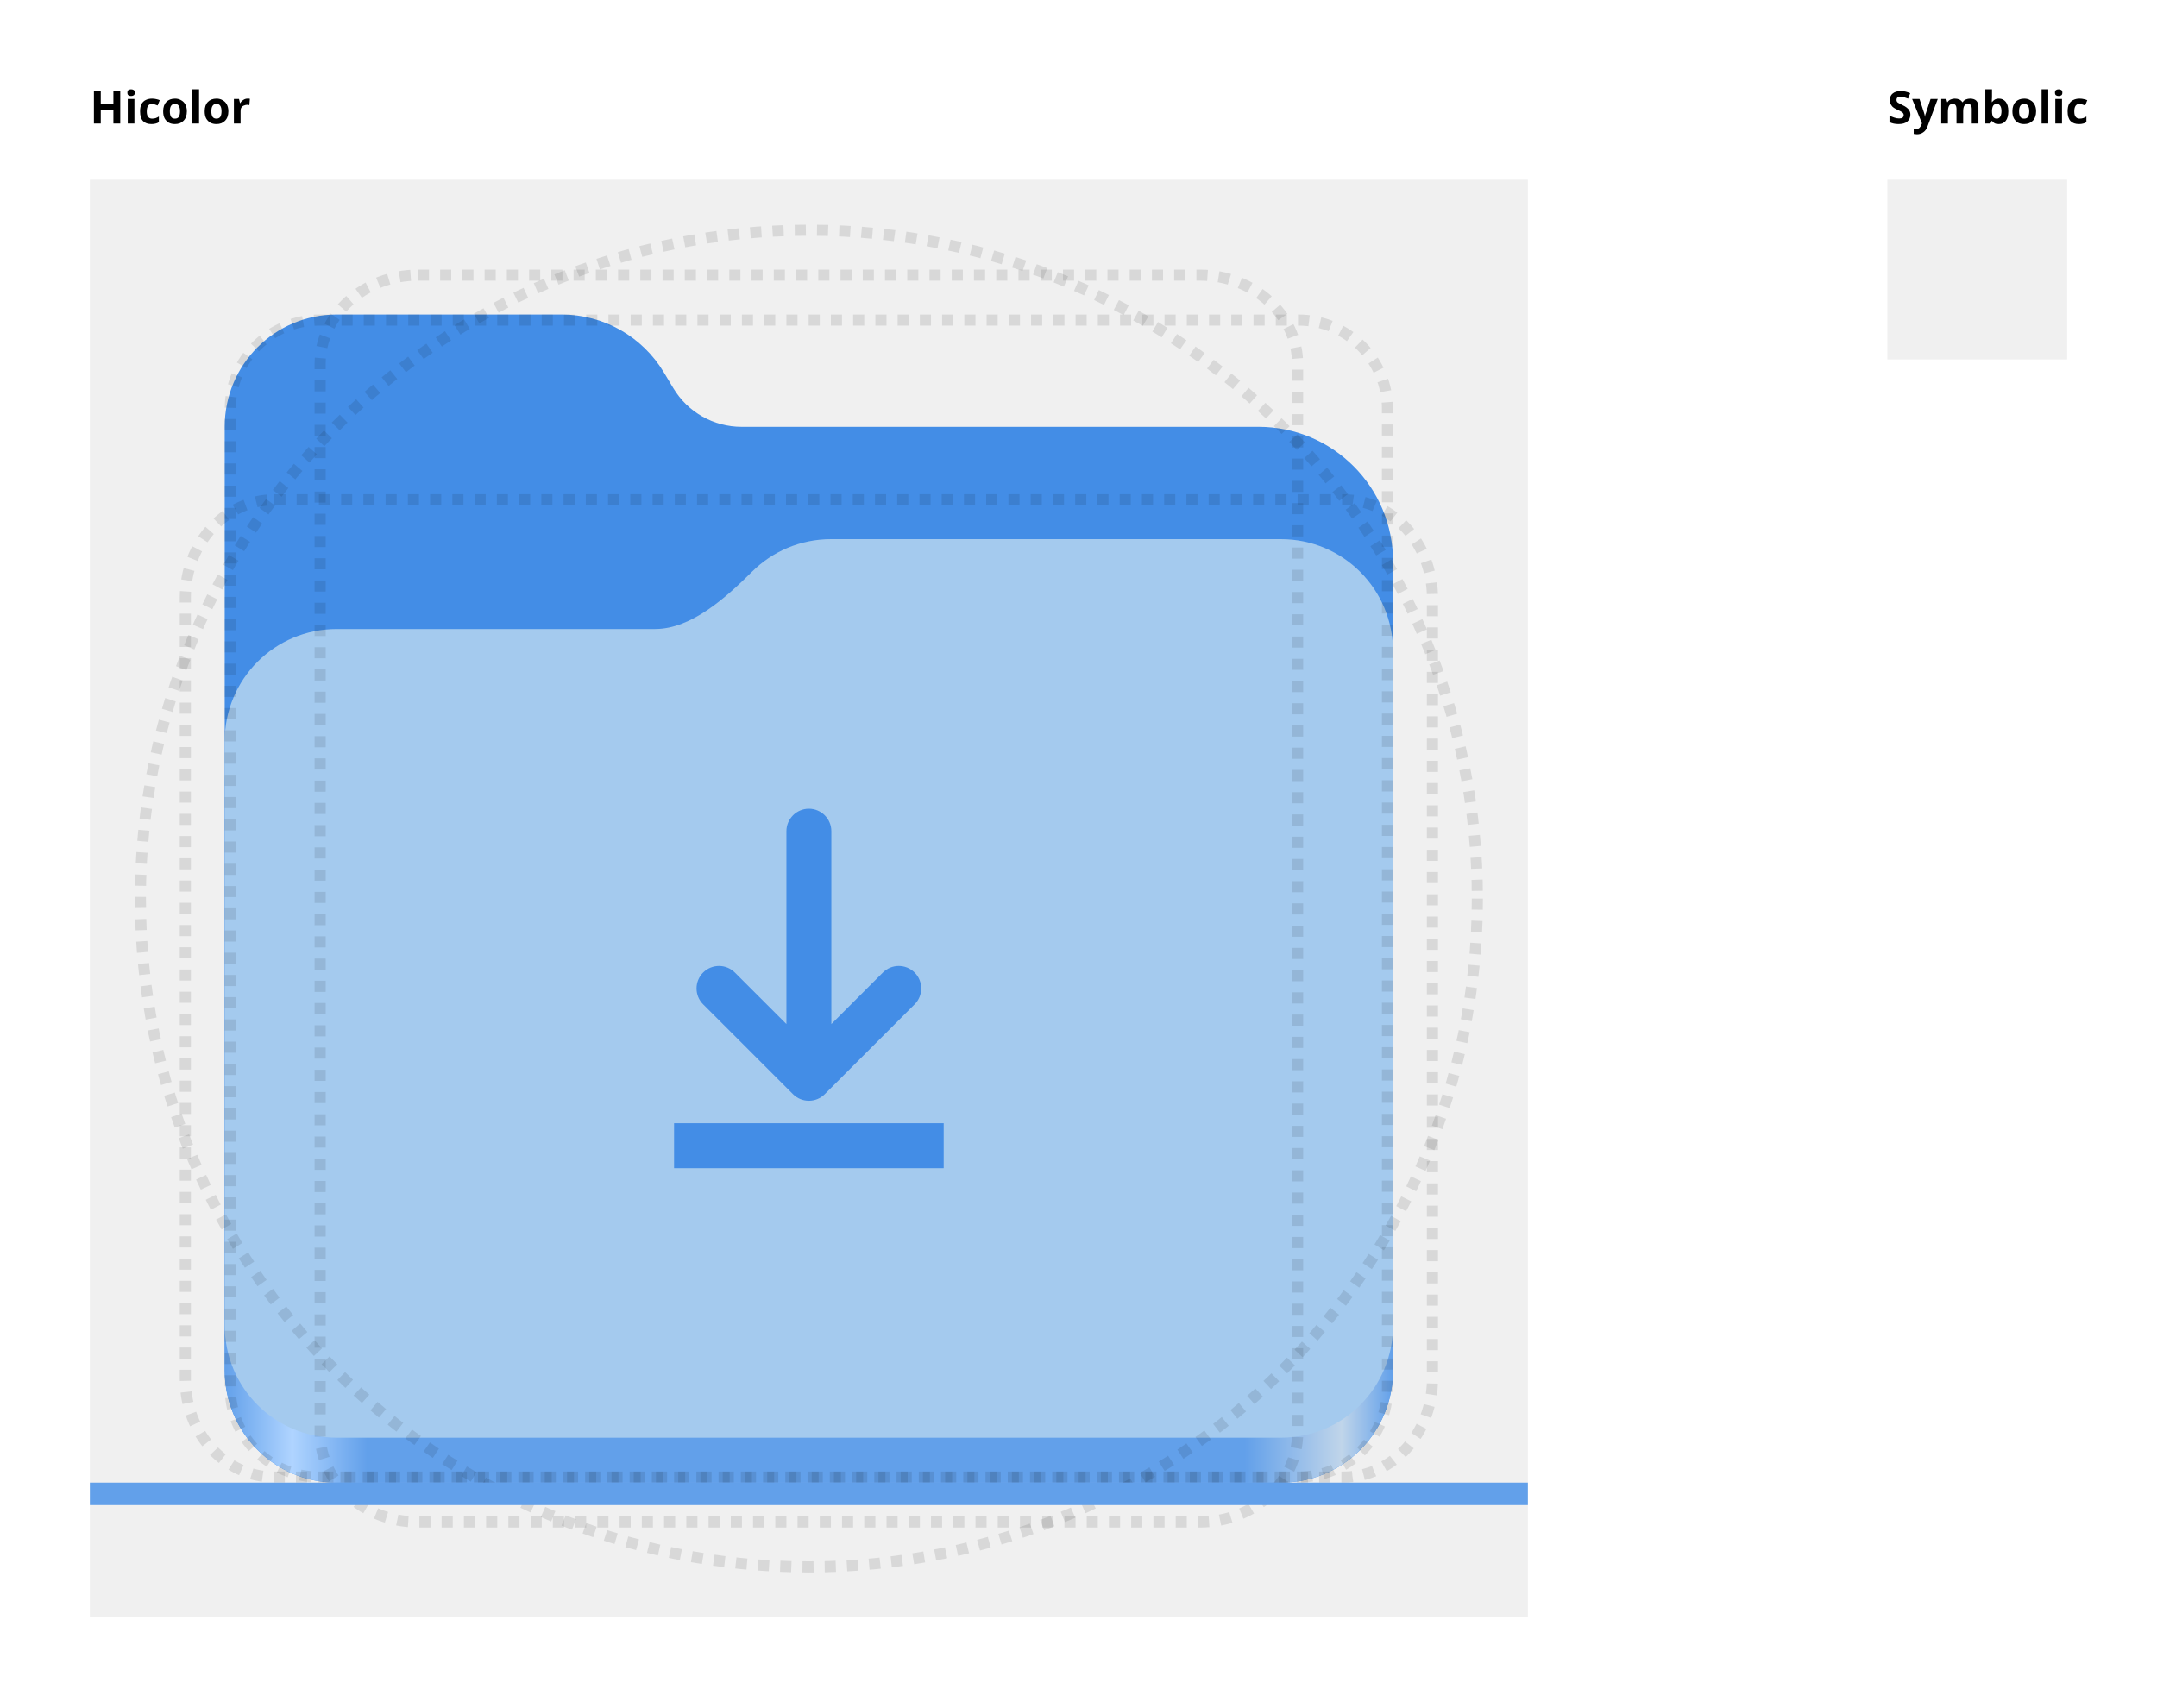
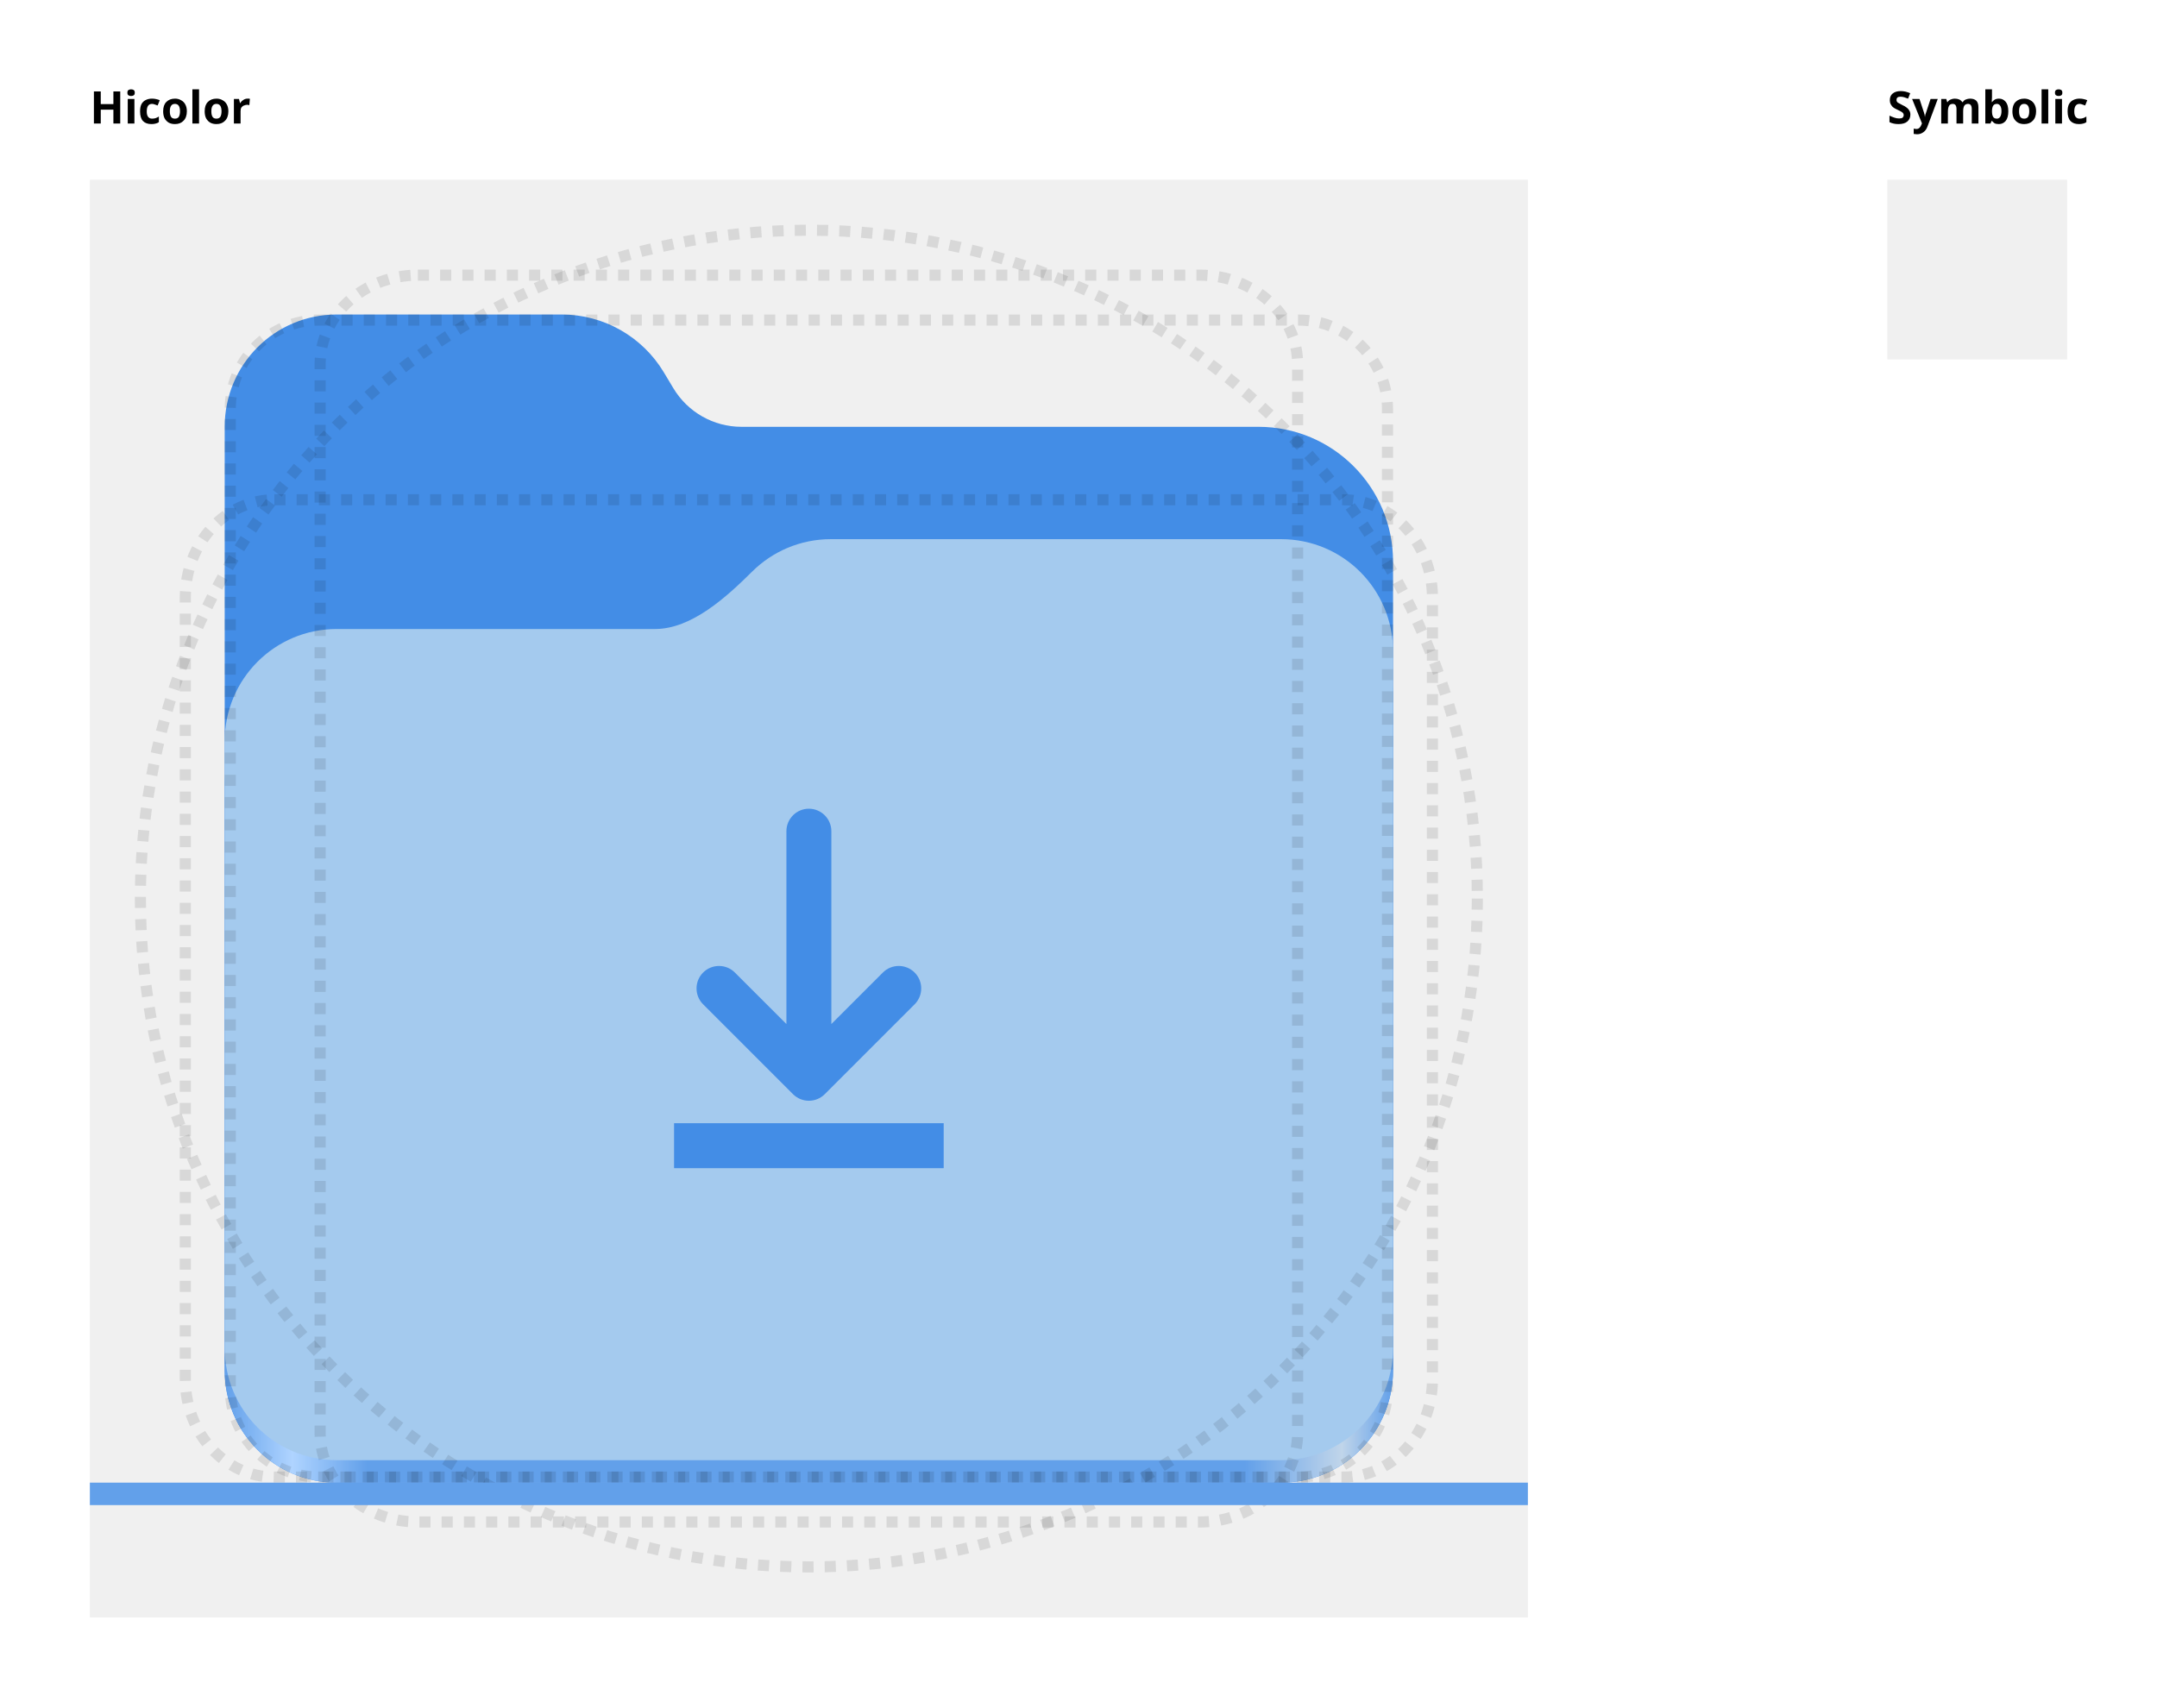
<svg xmlns="http://www.w3.org/2000/svg" xmlns:xlink="http://www.w3.org/1999/xlink" width="192" height="152" id="svg11300" version="1.0" style="display:inline;enable-background:new" viewBox="0 0 192 152" xml:space="preserve">
  <defs id="defs3">
    <linearGradient id="linearGradient2023">
      <stop style="stop-color:#62a0ea;stop-opacity:1;" offset="0" id="stop2019" />
      <stop style="stop-color:#afd4ff;stop-opacity:1;" offset="0.058" id="stop2795" />
      <stop style="stop-color:#62a0ea;stop-opacity:1;" offset="0.122" id="stop2797" />
      <stop style="stop-color:#62a0ea;stop-opacity:1;" offset="0.873" id="stop2793" />
      <stop style="stop-color:#c0d5ea;stop-opacity:1;" offset="0.956" id="stop2791" />
      <stop style="stop-color:#62a0ea;stop-opacity:1;" offset="1" id="stop2021" />
    </linearGradient>
    <linearGradient y2="236" x2="96" y1="236" x1="32" gradientTransform="translate(604.8168,170.5864)" gradientUnits="userSpaceOnUse" id="linearGradient1099" xlink:href="#linearGradient1036" />
    <linearGradient id="linearGradient1036">
      <stop id="stop1032" offset="0" style="stop-color:#d5d3cf;stop-opacity:1;" />
      <stop id="stop1034" offset="1" style="stop-color:#f6f5f4;stop-opacity:1" />
    </linearGradient>
    <radialGradient r="32" fy="-76" fx="-244" cy="-76" cx="-244" gradientTransform="matrix(0.8833333,0,0,0.8833333,-460.3502,463.1197)" gradientUnits="userSpaceOnUse" id="radialGradient1103" xlink:href="#linearGradient1069" />
    <linearGradient id="linearGradient1069">
      <stop id="stop1065" offset="0" style="stop-color:#d5d3cf;stop-opacity:1" />
      <stop id="stop1067-1" offset="1" style="stop-color:#949390;stop-opacity:1" />
    </linearGradient>
    <linearGradient gradientUnits="userSpaceOnUse" y2="232" x2="64" y1="262.5" x1="64" id="linearGradient1027" xlink:href="#linearGradient1025" gradientTransform="translate(-470.5864,432.8168)" />
    <linearGradient id="linearGradient1025">
      <stop id="stop1021" offset="0" style="stop-color:#9a9996;stop-opacity:1" />
      <stop id="stop1023" offset="1" style="stop-color:#77767b;stop-opacity:1" />
    </linearGradient>
    <clipPath clipPathUnits="userSpaceOnUse" id="clipPath1609-7">
      <path id="path1611-5" d="m 252,116 28,-28 v -8 h -36 v 36 z" style="fill:#e74747;stroke:none;stroke-width:0.25px;stroke-linecap:butt;stroke-linejoin:miter;stroke-opacity:1" />
    </clipPath>
    <linearGradient id="linearGradient1697">
      <stop id="stop1685" offset="0" style="stop-color:#deddda;stop-opacity:1" />
      <stop style="stop-color:#eeeeec;stop-opacity:1" offset="0.045" id="stop1687" />
      <stop id="stop1689" offset="0.091" style="stop-color:#deddda;stop-opacity:1" />
      <stop style="stop-color:#deddda;stop-opacity:1" offset="0.909" id="stop1691" />
      <stop id="stop1693" offset="0.955" style="stop-color:#eeeeec;stop-opacity:1" />
      <stop id="stop1695" offset="1" style="stop-color:#c0bfbc;stop-opacity:1" />
    </linearGradient>
    <clipPath clipPathUnits="userSpaceOnUse" id="clipPath1289">
      <path style="display:inline;opacity:1;vector-effect:none;fill:none;fill-opacity:1;stroke:#000000;stroke-width:4;stroke-linecap:round;stroke-linejoin:round;stroke-miterlimit:4;stroke-dasharray:none;stroke-dashoffset:0;stroke-opacity:1;marker:none;marker-start:none;marker-mid:none;marker-end:none;paint-order:normal;enable-background:new" d="m 64,-148 h 64 l 64,-64 64,64 h 192 c 17.728,0 32,14.272 32,32 v 288 c 0,17.728 -14.272,32 -32,32 H 256 l -64,-64 -64,64 H 64 C 46.272,204 32,189.728 32,172 v -288 c 0,-17.728 14.409,-34.199 32,-32 z" id="path1291" />
    </clipPath>
    <linearGradient id="paint3_linear-2-6-5" x2="1" gradientUnits="userSpaceOnUse" gradientTransform="matrix(0,6,-12,0,-64,209.9969)">
      <stop stop-color="#C01C27" id="stop91-0-7-4" />
      <stop offset="1" stop-color="#E01B24" id="stop93-2-5-7" />
    </linearGradient>
    <clipPath clipPathUnits="userSpaceOnUse" id="clipPath1609">
      <path id="path1611" d="m 252,116 28,-28 v -8 h -36 v 36 z" style="fill:#e74747;stroke:none;stroke-width:0.25px;stroke-linecap:butt;stroke-linejoin:miter;stroke-opacity:1" />
    </clipPath>
    <clipPath clipPathUnits="userSpaceOnUse" id="clipath_lpe_path-effect1303">
      <circle style="font-variation-settings:normal;display:block;opacity:1;vector-effect:none;fill:#77767b;fill-opacity:1;stroke:none;stroke-width:5.043;stroke-linecap:round;stroke-linejoin:miter;stroke-miterlimit:4;stroke-dasharray:none;stroke-dashoffset:0;stroke-opacity:1;marker:none;marker-start:none;marker-mid:none;marker-end:none;paint-order:normal;stop-color:#000000;stop-opacity:1" id="circle1305" cx="541.884" cy="647.726" r="73.976" />
    </clipPath>
    <linearGradient id="linearGradient1349">
      <stop style="stop-color:#9d9da1;stop-opacity:1" offset="0" id="stop1345" />
      <stop style="stop-color:#77767b;stop-opacity:0.95" offset="1" id="stop1347" />
    </linearGradient>
    <linearGradient id="linearGradient5980">
      <stop id="stop5978" offset="0" style="stop-color:#3d3846;stop-opacity:0;" />
      <stop id="stop5976" offset="1" style="stop-color:#3d3846;stop-opacity:0.252" />
    </linearGradient>
    <linearGradient id="linearGradient4117">
      <stop style="stop-color:#eae9e7;stop-opacity:1" offset="0" id="stop4111" />
      <stop id="stop4113" offset="0.649" style="stop-color:#b5b3ad;stop-opacity:1" />
      <stop style="stop-color:#fcfcfc;stop-opacity:1" offset="1" id="stop4115" />
    </linearGradient>
    <linearGradient id="linearGradient5477">
      <stop style="stop-color:#cacac9;stop-opacity:1" offset="0" id="stop5469" />
      <stop id="stop5471" offset="0.311" style="stop-color:#b0aeab;stop-opacity:0.941" />
      <stop style="stop-color:#6c6b66;stop-opacity:0.949" offset="0.688" id="stop5473" />
      <stop style="stop-color:#d6d6d4;stop-opacity:0.966" offset="1" id="stop5475" />
    </linearGradient>
    <linearGradient id="linearGradient6142">
      <stop style="stop-color:#ffffff;stop-opacity:1;" offset="0" id="stop6138" />
      <stop style="stop-color:#ffffff;stop-opacity:0;" offset="1" id="stop6140" />
    </linearGradient>
    <radialGradient xlink:href="#linearGradient1349" id="radialGradient783" gradientUnits="userSpaceOnUse" gradientTransform="matrix(0.9825404,0,0,0.9825404,-1.711874,16.29163)" cx="81.936" cy="33.185" fx="81.936" fy="33.185" r="57.276" />
    <radialGradient xlink:href="#linearGradient5980" id="radialGradient791" gradientUnits="userSpaceOnUse" gradientTransform="matrix(3.933225,-7.2858454e-7,6.4450347e-7,3.479318,-222.9252,-173.5546)" cx="76" cy="65.977" fx="76" fy="65.977" r="13.221" />
    <radialGradient xlink:href="#linearGradient4117" id="radialGradient799" gradientUnits="userSpaceOnUse" gradientTransform="matrix(2.815054,0.01105706,-0.01047197,2.666092,-242.36,-102.5032)" cx="134.309" cy="55.279" fx="134.309" fy="55.279" r="58.46" />
    <radialGradient xlink:href="#linearGradient5477" id="radialGradient809" gradientUnits="userSpaceOnUse" gradientTransform="matrix(4.900549,0.150428,-0.2360238,7.689032,-638.5353,-2206.847)" cx="183.525" cy="320.794" fx="183.525" fy="320.794" r="20.486" />
    <radialGradient xlink:href="#linearGradient6142" id="radialGradient821" gradientUnits="userSpaceOnUse" gradientTransform="matrix(37.75863,0,0,19.73921,-7268.898,-1304.003)" cx="197.719" cy="68.107" fx="197.719" fy="68.107" r="2.5" />
    <radialGradient xlink:href="#linearGradient6142" id="radialGradient833" gradientUnits="userSpaceOnUse" gradientTransform="matrix(37.75863,0,0,19.73921,-7375.666,-1304.003)" cx="197.747" cy="69.253" fx="197.747" fy="69.253" r="2.5" />
    <radialGradient xlink:href="#linearGradient1349" id="radialGradient841" gradientUnits="userSpaceOnUse" gradientTransform="matrix(0.9825404,0,0,0.9825404,-1.711874,16.29163)" cx="81.936" cy="33.185" fx="81.936" fy="33.185" r="57.276" />
    <radialGradient xlink:href="#linearGradient5980" id="radialGradient849" gradientUnits="userSpaceOnUse" gradientTransform="matrix(3.933225,-7.2858454e-7,6.4450347e-7,3.479318,-222.9252,-173.5546)" cx="76" cy="65.977" fx="76" fy="65.977" r="13.221" />
    <radialGradient xlink:href="#linearGradient4117" id="radialGradient857" gradientUnits="userSpaceOnUse" gradientTransform="matrix(2.815054,0.01105706,-0.01047197,2.666092,-242.36,-102.5032)" cx="134.309" cy="55.279" fx="134.309" fy="55.279" r="58.46" />
    <radialGradient xlink:href="#linearGradient5477" id="radialGradient867" gradientUnits="userSpaceOnUse" gradientTransform="matrix(4.900549,0.150428,-0.2360238,7.689032,-638.5353,-2206.847)" cx="183.525" cy="320.794" fx="183.525" fy="320.794" r="20.486" />
    <radialGradient xlink:href="#linearGradient6142" id="radialGradient879" gradientUnits="userSpaceOnUse" gradientTransform="matrix(37.75863,0,0,19.73921,-7268.898,-1304.003)" cx="197.719" cy="68.107" fx="197.719" fy="68.107" r="2.5" />
    <radialGradient xlink:href="#linearGradient6142" id="radialGradient891" gradientUnits="userSpaceOnUse" gradientTransform="matrix(37.75863,0,0,19.73921,-7375.666,-1304.003)" cx="197.747" cy="69.253" fx="197.747" fy="69.253" r="2.5" />
    <radialGradient xlink:href="#linearGradient1349" id="radialGradient3620" gradientUnits="userSpaceOnUse" gradientTransform="matrix(0.9825404,0,0,0.9825404,-1.711874,16.29163)" cx="81.936" cy="33.185" fx="81.936" fy="33.185" r="57.276" />
    <radialGradient xlink:href="#linearGradient5980" id="radialGradient3628" gradientUnits="userSpaceOnUse" gradientTransform="matrix(3.933225,-7.2858454e-7,6.4450347e-7,3.479318,-222.9252,-173.5546)" cx="76" cy="65.977" fx="76" fy="65.977" r="13.221" />
    <radialGradient xlink:href="#linearGradient4117" id="radialGradient3636" gradientUnits="userSpaceOnUse" gradientTransform="matrix(2.815054,0.01105706,-0.01047197,2.666092,-242.36,-102.5032)" cx="134.309" cy="55.279" fx="134.309" fy="55.279" r="58.46" />
    <radialGradient xlink:href="#linearGradient5477" id="radialGradient3646" gradientUnits="userSpaceOnUse" gradientTransform="matrix(4.900549,0.150428,-0.2360238,7.689032,-638.5353,-2206.847)" cx="183.525" cy="320.794" fx="183.525" fy="320.794" r="20.486" />
    <radialGradient xlink:href="#linearGradient6142" id="radialGradient3658" gradientUnits="userSpaceOnUse" gradientTransform="matrix(37.75863,0,0,19.73921,-7268.898,-1304.003)" cx="197.719" cy="68.107" fx="197.719" fy="68.107" r="2.5" />
    <radialGradient xlink:href="#linearGradient6142" id="radialGradient3670" gradientUnits="userSpaceOnUse" gradientTransform="matrix(37.75863,0,0,19.73921,-7375.666,-1304.003)" cx="197.747" cy="69.253" fx="197.747" fy="69.253" r="2.5" />
    <radialGradient xlink:href="#linearGradient1349" id="radialGradient3678" gradientUnits="userSpaceOnUse" gradientTransform="matrix(0.9825404,0,0,0.9825404,-1.711874,16.29163)" cx="81.936" cy="33.185" fx="81.936" fy="33.185" r="57.276" />
    <radialGradient xlink:href="#linearGradient5980" id="radialGradient3686" gradientUnits="userSpaceOnUse" gradientTransform="matrix(3.933225,-7.2858454e-7,6.4450347e-7,3.479318,-222.9252,-173.5546)" cx="76" cy="65.977" fx="76" fy="65.977" r="13.221" />
    <radialGradient xlink:href="#linearGradient4117" id="radialGradient3694" gradientUnits="userSpaceOnUse" gradientTransform="matrix(2.815054,0.01105706,-0.01047197,2.666092,-242.36,-102.5032)" cx="134.309" cy="55.279" fx="134.309" fy="55.279" r="58.46" />
    <radialGradient xlink:href="#linearGradient5477" id="radialGradient3704" gradientUnits="userSpaceOnUse" gradientTransform="matrix(4.900549,0.150428,-0.2360238,7.689032,-638.5353,-2206.847)" cx="183.525" cy="320.794" fx="183.525" fy="320.794" r="20.486" />
    <radialGradient xlink:href="#linearGradient6142" id="radialGradient3716" gradientUnits="userSpaceOnUse" gradientTransform="matrix(37.75863,0,0,19.73921,-7268.898,-1304.003)" cx="197.719" cy="68.107" fx="197.719" fy="68.107" r="2.5" />
    <radialGradient xlink:href="#linearGradient6142" id="radialGradient3728" gradientUnits="userSpaceOnUse" gradientTransform="matrix(37.75863,0,0,19.73921,-7375.666,-1304.003)" cx="197.747" cy="69.253" fx="197.747" fy="69.253" r="2.5" />
    <radialGradient xlink:href="#linearGradient1349" id="radialGradient8132" gradientUnits="userSpaceOnUse" gradientTransform="matrix(0.9825404,0,0,0.9825404,-1.711874,16.29163)" cx="81.936" cy="33.185" fx="81.936" fy="33.185" r="57.276" />
    <radialGradient xlink:href="#linearGradient5980" id="radialGradient8140" gradientUnits="userSpaceOnUse" gradientTransform="matrix(3.933225,-7.2858454e-7,6.4450347e-7,3.479318,-222.9252,-173.5546)" cx="76" cy="65.977" fx="76" fy="65.977" r="13.221" />
    <radialGradient xlink:href="#linearGradient4117" id="radialGradient8148" gradientUnits="userSpaceOnUse" gradientTransform="matrix(2.815054,0.01105706,-0.01047197,2.666092,-242.36,-102.5032)" cx="134.309" cy="55.279" fx="134.309" fy="55.279" r="58.46" />
    <radialGradient xlink:href="#linearGradient5477" id="radialGradient8158" gradientUnits="userSpaceOnUse" gradientTransform="matrix(4.900549,0.150428,-0.2360238,7.689032,-638.5353,-2206.847)" cx="183.525" cy="320.794" fx="183.525" fy="320.794" r="20.486" />
    <radialGradient xlink:href="#linearGradient6142" id="radialGradient8170" gradientUnits="userSpaceOnUse" gradientTransform="matrix(37.75863,0,0,19.73921,-7268.898,-1304.003)" cx="197.719" cy="68.107" fx="197.719" fy="68.107" r="2.5" />
    <radialGradient xlink:href="#linearGradient6142" id="radialGradient8182" gradientUnits="userSpaceOnUse" gradientTransform="matrix(37.75863,0,0,19.73921,-7375.666,-1304.003)" cx="197.747" cy="69.253" fx="197.747" fy="69.253" r="2.5" />
    <linearGradient xlink:href="#linearGradient6142" id="linearGradient8666" x1="1311.193" y1="-107.827" x2="1311.193" y2="-109.827" gradientUnits="userSpaceOnUse" gradientTransform="translate(0,4)" />
    <clipPath clipPathUnits="userSpaceOnUse" id="clipath_lpe_path-effect4888">
      <circle style="font-variation-settings:normal;display:none;opacity:1;vector-effect:none;fill:#77767b;fill-opacity:1;stroke:none;stroke-width:5.043;stroke-linecap:round;stroke-linejoin:miter;stroke-miterlimit:4;stroke-dasharray:none;stroke-dashoffset:0;stroke-opacity:1;marker:none;marker-start:none;marker-mid:none;marker-end:none;paint-order:normal;stop-color:#000000;stop-opacity:1" id="circle4894" cx="541.884" cy="647.726" r="73.976" />
      <path id="lpe_path-effect4888" style="font-variation-settings:normal;display:block;opacity:1;vector-effect:none;fill:#77767b;fill-opacity:1;stroke:none;stroke-width:5.043;stroke-linecap:round;stroke-linejoin:miter;stroke-miterlimit:4;stroke-dasharray:none;stroke-dashoffset:0;stroke-opacity:1;marker:none;marker-start:none;marker-mid:none;marker-end:none;paint-order:normal;stop-color:#000000;stop-opacity:1" class="powerclip" d="M 402.347,470.975 H 681.214 V 791.621 H 402.347 Z m 213.513,176.751 a 73.976,73.976 0 0 0 -73.976,-73.976 73.976,73.976 0 0 0 -73.976,73.976 73.976,73.976 0 0 0 73.976,73.976 73.976,73.976 0 0 0 73.976,-73.976 z" />
    </clipPath>
    <clipPath clipPathUnits="userSpaceOnUse" id="clipath_lpe_path-effect5163">
      <circle style="font-variation-settings:normal;display:none;opacity:1;vector-effect:none;fill:#77767b;fill-opacity:1;stroke:none;stroke-width:5.043;stroke-linecap:round;stroke-linejoin:miter;stroke-miterlimit:4;stroke-dasharray:none;stroke-dashoffset:0;stroke-opacity:1;marker:none;marker-start:none;marker-mid:none;marker-end:none;paint-order:normal;stop-color:#000000;stop-opacity:1" id="circle5169" cx="541.884" cy="647.726" r="73.976" />
      <path id="lpe_path-effect5163" style="font-variation-settings:normal;display:block;opacity:1;vector-effect:none;fill:#77767b;fill-opacity:1;stroke:none;stroke-width:5.043;stroke-linecap:round;stroke-linejoin:miter;stroke-miterlimit:4;stroke-dasharray:none;stroke-dashoffset:0;stroke-opacity:1;marker:none;marker-start:none;marker-mid:none;marker-end:none;paint-order:normal;stop-color:#000000;stop-opacity:1" class="powerclip" d="M 400.765,485.145 H 682.796 V 805.791 H 400.765 Z m 215.094,162.581 a 73.976,73.976 0 0 0 -73.976,-73.976 73.976,73.976 0 0 0 -73.976,73.976 73.976,73.976 0 0 0 73.976,73.976 73.976,73.976 0 0 0 73.976,-73.976 z" />
    </clipPath>
    <clipPath clipPathUnits="userSpaceOnUse" id="clipath_lpe_path-effect6171">
      <circle style="font-variation-settings:normal;display:none;opacity:1;vector-effect:none;fill:#77767b;fill-opacity:1;stroke:none;stroke-width:5.043;stroke-linecap:round;stroke-linejoin:miter;stroke-miterlimit:4;stroke-dasharray:none;stroke-dashoffset:0;stroke-opacity:1;marker:none;marker-start:none;marker-mid:none;marker-end:none;paint-order:normal;stop-color:#000000;stop-opacity:1" id="circle6177" cx="541.884" cy="647.726" r="73.976" />
      <path id="lpe_path-effect6171" style="font-variation-settings:normal;display:block;opacity:1;vector-effect:none;fill:#77767b;fill-opacity:1;stroke:none;stroke-width:5.043;stroke-linecap:round;stroke-linejoin:miter;stroke-miterlimit:4;stroke-dasharray:none;stroke-dashoffset:0;stroke-opacity:1;marker:none;marker-start:none;marker-mid:none;marker-end:none;paint-order:normal;stop-color:#000000;stop-opacity:1" class="powerclip" d="M 382.217,389.64 H 701.343 V 805.791 H 382.217 Z m 233.642,258.086 a 73.976,73.976 0 0 0 -73.976,-73.976 73.976,73.976 0 0 0 -73.976,73.976 73.976,73.976 0 0 0 73.976,73.976 73.976,73.976 0 0 0 73.976,-73.976 z" />
    </clipPath>
    <clipPath clipPathUnits="userSpaceOnUse" id="clipath_lpe_path-effect6198">
      <circle style="font-variation-settings:normal;display:none;opacity:1;vector-effect:none;fill:#77767b;fill-opacity:1;stroke:none;stroke-width:5.043;stroke-linecap:round;stroke-linejoin:miter;stroke-miterlimit:4;stroke-dasharray:none;stroke-dashoffset:0;stroke-opacity:1;marker:none;marker-start:none;marker-mid:none;marker-end:none;paint-order:normal;stop-color:#000000;stop-opacity:1" id="circle6204" cx="541.884" cy="647.726" r="73.976" />
      <path id="lpe_path-effect6198" style="font-variation-settings:normal;display:block;opacity:1;vector-effect:none;fill:#77767b;fill-opacity:1;stroke:none;stroke-width:5.043;stroke-linecap:round;stroke-linejoin:miter;stroke-miterlimit:4;stroke-dasharray:none;stroke-dashoffset:0;stroke-opacity:1;marker:none;marker-start:none;marker-mid:none;marker-end:none;paint-order:normal;stop-color:#000000;stop-opacity:1" class="powerclip" d="M 366.762,389.64 H 716.8 V 805.791 H 366.762 Z m 249.098,258.086 a 73.976,73.976 0 0 0 -73.976,-73.976 73.976,73.976 0 0 0 -73.976,73.976 73.976,73.976 0 0 0 73.976,73.976 73.976,73.976 0 0 0 73.976,-73.976 z" />
    </clipPath>
    <clipPath clipPathUnits="userSpaceOnUse" id="clipPath984">
      <circle style="font-variation-settings:normal;display:block;opacity:1;vector-effect:none;fill:#77767b;fill-opacity:1;stroke:none;stroke-width:5.043;stroke-linecap:round;stroke-linejoin:miter;stroke-miterlimit:4;stroke-dasharray:none;stroke-dashoffset:0;stroke-opacity:1;marker:none;marker-start:none;marker-mid:none;marker-end:none;paint-order:normal;stop-color:#000000;stop-opacity:1" id="circle986" cx="541.884" cy="647.726" r="73.976" />
    </clipPath>
    <linearGradient id="bg-gradient-2">
      <stop style="stop-color:#3584e4;stop-opacity:1" offset="0" id="stop13402" />
      <stop style="stop-color:#62a0ea;stop-opacity:1" offset="1" id="stop13404" />
    </linearGradient>
    <linearGradient xlink:href="#linearGradient2023" id="linearGradient2025" x1="2689.252" y1="-1106.803" x2="2918.07" y2="-1106.803" gradientUnits="userSpaceOnUse" />
  </defs>
  <g id="layer1" style="display:inline" transform="translate(8,-156)">
    <g id="layer4" style="display:inline">
      <rect y="172" x="9.2651362e-08" height="128" width="128" id="hicolor" style="display:inline;overflow:visible;visibility:visible;fill:#f0f0f0;fill-opacity:0;fill-rule:nonzero;stroke:none;stroke-width:0.5;marker:none;enable-background:accumulate" />
      <rect style="display:inline;overflow:visible;visibility:visible;fill:#f0f0f0;fill-opacity:0;fill-rule:nonzero;stroke:none;stroke-width:0.5;marker:none;enable-background:accumulate" id="symbolic" width="16" height="16" x="160" y="172" />
    </g>
    <g id="layer2" style="display:inline">
      <g style="display:inline;fill:#000000;enable-background:new" transform="matrix(7.991171,0,0,8.003641,-167.7909,-4846.078)" id="g12027" />
      <rect style="display:inline;overflow:visible;visibility:visible;fill:#f0f0f0;fill-opacity:1;fill-rule:nonzero;stroke:none;stroke-width:0.5;marker:none;enable-background:accumulate" id="128" width="128" height="128" x="9.2651362e-08" y="172" />
      <g id="g883" style="fill:none;fill-opacity:0.251;stroke:#a579b3;stroke-opacity:1" transform="translate(-24,24)" />
      <g id="g900" style="fill:none;fill-opacity:0.251;stroke:#a579b3;stroke-opacity:1" transform="translate(-24,24)" />
      <rect y="172" x="160" height="16" width="16" id="16" style="display:inline;overflow:visible;visibility:visible;fill:#f0f0f0;fill-opacity:1;fill-rule:nonzero;stroke:none;stroke-width:0.5;marker:none;enable-background:accumulate" />
      <text xml:space="preserve" style="font-style:normal;font-variant:normal;font-weight:bold;font-stretch:normal;font-size:4px;line-height:125%;font-family:Cantarell;-inkscape-font-specification:'Cantarell, Bold';text-align:start;writing-mode:lr-tb;text-anchor:start;display:inline;fill:#000000;fill-opacity:1;stroke:none;stroke-width:0.333;enable-background:new" x="0" y="167" id="text863">
        <tspan style="font-size:4px;stroke-width:0.333" id="tspan861" x="0" y="167">Hicolor</tspan>
      </text>
      <text id="text867" y="167" x="160" style="font-style:normal;font-variant:normal;font-weight:bold;font-stretch:normal;font-size:4px;line-height:125%;font-family:Cantarell;-inkscape-font-specification:'Cantarell, Bold';text-align:start;writing-mode:lr-tb;text-anchor:start;display:inline;fill:#000000;fill-opacity:1;stroke:none;stroke-width:0.333;enable-background:new" xml:space="preserve">
        <tspan y="167" x="160" id="tspan865" style="font-size:4px;stroke-width:0.333">Symbolic</tspan>
      </text>
    </g>
    <g id="layer9" style="display:inline" />
    <g id="g824-6" transform="matrix(0.1744994,0,0,0.1744994,82.26277,442.1759)" style="display:inline;stroke-width:1.264;enable-background:new">
      <g id="g973-1" clip-path="url(#clipath_lpe_path-effect4888)" transform="matrix(0.3623406,0,0,0.3623406,2607.352,-1374.265)" style="stroke-width:0.986">
        <path style="font-variation-settings:normal;opacity:1;vector-effect:none;fill:#5e5c64;fill-opacity:1;stroke:none;stroke-width:4.974;stroke-linecap:round;stroke-linejoin:miter;stroke-miterlimit:4;stroke-dasharray:none;stroke-dashoffset:0;stroke-opacity:1;marker:none;marker-start:none;marker-mid:none;marker-end:none;paint-order:normal;stop-color:#000000;stop-opacity:1" id="rect257-7" width="268.867" height="310.646" x="407.347" y="475.975" rx="20.201" ry="20.673" d="m 427.547,475.975 h 228.466 c 11.191,0 20.201,9.22 20.201,20.673 v 269.299 c 0,11.453 -9.01,20.673 -20.201,20.673 H 427.547 c -11.191,0 -20.201,-9.22 -20.201,-20.673 V 496.649 c 0,-11.453 9.01,-20.673 20.201,-20.673 z" />
        <path style="font-variation-settings:normal;display:inline;vector-effect:none;fill:#434348;fill-opacity:1;stroke:none;stroke-width:0.249;stroke-linecap:round;stroke-linejoin:miter;stroke-miterlimit:4;stroke-dasharray:none;stroke-dashoffset:0;stroke-opacity:1;-inkscape-stroke:none;marker:none;marker-start:none;marker-mid:none;marker-end:none;paint-order:normal;enable-background:new;stop-color:#000000" id="rect9829" width="268.867" height="74.188" x="407.347" y="647.524" d="M 407.347,647.524 H 676.214 v 74.188 H 407.347 Z" />
      </g>
      <g transform="matrix(0.6596291,0,0,0.6596291,2067.515,-1275.499)" style="display:inline;stroke-width:0.959;enable-background:new" id="g65-2">
        <path style="display:inline;opacity:1;vector-effect:none;fill:#3d3846;fill-opacity:1;stroke:none;stroke-width:0.048px;stroke-linecap:butt;stroke-linejoin:miter;stroke-miterlimit:4;stroke-dasharray:none;stroke-dashoffset:0;stroke-opacity:1;marker:none;marker-start:none;marker-mid:none;marker-end:none;paint-order:normal;enable-background:new" d="M 1302.786,-65.491 V 211.824 a 17.929,17.929 135 0 1 -17.929,17.929 l -337.715,0 A 17.929,17.929 45 0 1 929.214,211.824 V -65.491 a 17.929,17.929 135 0 1 17.929,-17.929 h 337.715 a 17.929,17.929 45 0 1 17.929,17.929 z" id="path63-0" />
      </g>
      <rect style="fill:#1c71d8;fill-opacity:1;stroke:none;stroke-width:0.573;stroke-linecap:round;stop-color:#000000" id="rect1457-2" width="234.958" height="194.843" x="2686.182" y="-1324.795" rx="5.801" ry="5.801" />
    </g>
    <g id="g5159" transform="matrix(0.1217438,0,0,0.1217438,229.6717,444.9832)" style="display:inline;stroke-width:1.264;enable-background:new">
      <g id="g5151" clip-path="url(#clipath_lpe_path-effect5163)" transform="matrix(0.3623406,0,0,0.3623406,2607.352,-1374.265)" style="stroke-width:0.986">
        <path style="font-variation-settings:normal;opacity:1;vector-effect:none;fill:#5e5c64;fill-opacity:1;stroke:none;stroke-width:4.974;stroke-linecap:round;stroke-linejoin:miter;stroke-miterlimit:4;stroke-dasharray:none;stroke-dashoffset:0;stroke-opacity:1;marker:none;marker-start:none;marker-mid:none;marker-end:none;paint-order:normal;stop-color:#000000;stop-opacity:1" id="path5147" width="272.03" height="310.646" x="405.765" y="490.145" rx="20.438" ry="20.673" d="m 426.204,490.145 h 231.153 c 11.323,0 20.438,9.22 20.438,20.673 v 269.299 c 0,11.453 -9.116,20.673 -20.438,20.673 H 426.204 c -11.323,0 -20.438,-9.22 -20.438,-20.673 V 510.818 c 0,-11.453 9.116,-20.673 20.438,-20.673 z" />
        <path style="font-variation-settings:normal;opacity:1;vector-effect:none;fill:#434348;fill-opacity:1;stroke:none;stroke-width:0.044;stroke-linecap:round;stroke-linejoin:miter;stroke-miterlimit:4;stroke-dasharray:none;stroke-dashoffset:0;stroke-opacity:1;-inkscape-stroke:none;marker:none;marker-start:none;marker-mid:none;marker-end:none;paint-order:normal;stop-color:#000000;stop-opacity:1" id="rect9154" width="271.478" height="58.952" x="405.87" y="650.822" d="m 405.87,650.822 h 271.478 v 58.952 H 405.87 Z" />
      </g>
      <g transform="matrix(0.6596291,0,0,0.6596291,2067.515,-1275.499)" style="display:inline;stroke-width:0.959;enable-background:new" id="g5155">
        <path style="display:inline;opacity:1;vector-effect:none;fill:#3d3846;fill-opacity:1;stroke:none;stroke-width:0.048px;stroke-linecap:butt;stroke-linejoin:miter;stroke-miterlimit:4;stroke-dasharray:none;stroke-dashoffset:0;stroke-opacity:1;marker:none;marker-start:none;marker-mid:none;marker-end:none;paint-order:normal;enable-background:new" d="M 1302.786,-58.985 V 203.456 a 24.434,24.434 135 0 1 -24.434,24.434 l -324.703,0 A 24.434,24.434 45 0 1 929.214,203.456 V -58.985 a 24.434,24.434 135 0 1 24.434,-24.434 h 324.703 a 24.434,24.434 45 0 1 24.434,24.434 z" id="path5153" />
      </g>
      <rect style="fill:#1c71d8;fill-opacity:1;stroke:none;stroke-width:0.559;stroke-linecap:round;stop-color:#000000" id="rect5157" width="229.991" height="188.921" x="2688.666" y="-1322.312" rx="7.298" ry="7.298" />
    </g>
    <g id="g6167" transform="matrix(0.08927877,0,0,0.08927877,315.6926,450.7877)" style="display:inline;stroke-width:1.264;enable-background:new">
      <g id="g6159" clip-path="url(#clipath_lpe_path-effect6171)" transform="matrix(0.3623406,0,0,0.3623406,2607.352,-1374.265)" style="stroke-width:0.986">
        <path style="font-variation-settings:normal;opacity:1;vector-effect:none;fill:#5e5c64;fill-opacity:1;stroke:none;stroke-width:4.974;stroke-linecap:round;stroke-linejoin:miter;stroke-miterlimit:4;stroke-dasharray:none;stroke-dashoffset:0;stroke-opacity:1;marker:none;marker-start:none;marker-mid:none;marker-end:none;paint-order:normal;stop-color:#000000;stop-opacity:1" id="path6155" width="309.125" height="310.646" x="387.217" y="490.145" rx="23.226" ry="20.673" d="m 410.443,490.145 h 262.674 c 12.867,0 23.226,9.22 23.226,20.673 v 269.299 c 0,11.453 -10.359,20.673 -23.226,20.673 h -262.674 c -12.867,0 -23.226,-9.22 -23.226,-20.673 V 510.818 c 0,-11.453 10.359,-20.673 23.226,-20.673 z" />
        <path style="fill:#434348;fill-opacity:1;stroke-width:0.986;stroke-linecap:round;stop-color:#000000" id="path6157" width="309.125" height="310.646" x="387.217" y="394.64" rx="0" ry="0" d="M 387.217,394.64 H 696.343 V 705.286 H 387.217 Z" />
      </g>
      <g transform="matrix(0.6596291,0,0,0.6596291,2067.515,-1275.499)" style="display:inline;stroke-width:0.959;enable-background:new" id="g6163">
        <path style="display:inline;opacity:1;vector-effect:none;fill:#3d3846;fill-opacity:1;stroke:none;stroke-width:0.047px;stroke-linecap:butt;stroke-linejoin:miter;stroke-miterlimit:4;stroke-dasharray:none;stroke-dashoffset:0;stroke-opacity:1;marker:none;marker-start:none;marker-mid:none;marker-end:none;paint-order:normal;enable-background:new" d="M 1302.786,-50.065 V 188.876 a 33.355,33.355 135 0 1 -33.355,33.355 H 962.569 A 33.355,33.355 45 0 1 929.214,188.876 V -50.065 a 33.355,33.355 135 0 1 33.355,-33.355 l 306.863,0 a 33.355,33.355 45 0 1 33.355,33.355 z" id="path6161" />
      </g>
      <rect style="fill:#1c71d8;fill-opacity:1;stroke:none;stroke-width:0.537;stroke-linecap:round;stop-color:#000000" id="rect6165" width="224.017" height="179.214" x="2691.652" y="-1319.325" rx="9.913" ry="9.913" />
    </g>
    <g id="g6194" transform="matrix(0.06493001,0,0,0.06493001,380.9583,461.3911)" style="display:inline;stroke-width:1.264;enable-background:new">
      <g id="g6186" clip-path="url(#clipath_lpe_path-effect6198)" transform="matrix(0.3623406,0,0,0.3623406,2607.352,-1374.265)" style="stroke-width:0.986">
        <path style="font-variation-settings:normal;opacity:1;vector-effect:none;fill:#5e5c64;fill-opacity:1;stroke:none;stroke-width:4.974;stroke-linecap:round;stroke-linejoin:miter;stroke-miterlimit:4;stroke-dasharray:none;stroke-dashoffset:0;stroke-opacity:1;marker:none;marker-start:none;marker-mid:none;marker-end:none;paint-order:normal;stop-color:#000000;stop-opacity:1" id="path6182" width="340.038" height="310.646" x="371.762" y="490.145" rx="25.548" ry="20.673" d="m 397.31,490.145 h 288.942 c 14.154,0 25.548,9.22 25.548,20.673 v 269.299 c 0,11.453 -11.394,20.673 -25.548,20.673 H 397.31 c -14.154,0 -25.548,-9.22 -25.548,-20.673 V 510.818 c 0,-11.453 11.394,-20.673 25.548,-20.673 z" />
        <path style="fill:#434348;fill-opacity:1;stroke-width:0.986;stroke-linecap:round;stop-color:#000000" id="path6184" width="340.038" height="310.646" x="371.762" y="394.64" rx="0" ry="0" d="M 371.762,394.64 H 711.8 V 705.286 H 371.762 Z" />
      </g>
      <g transform="matrix(0.6596291,0,0,0.6596291,2067.515,-1275.499)" style="display:inline;stroke-width:0.959;enable-background:new" id="g6190">
        <path style="display:inline;opacity:1;vector-effect:none;fill:#3d3846;fill-opacity:1;stroke:none;stroke-width:0.047px;stroke-linecap:butt;stroke-linejoin:miter;stroke-miterlimit:4;stroke-dasharray:none;stroke-dashoffset:0;stroke-opacity:1;marker:none;marker-start:none;marker-mid:none;marker-end:none;paint-order:normal;enable-background:new" d="M 1302.786,-38.186 V 174.873 a 45.234,45.234 135 0 1 -45.234,45.234 H 974.448 a 45.234,45.234 45 0 1 -45.234,-45.234 l 0,-213.059 A 45.234,45.234 135 0 1 974.448,-83.42 H 1257.552 a 45.234,45.234 45 0 1 45.234,45.234 z" id="path6188" />
      </g>
      <rect style="fill:#1c71d8;fill-opacity:1;stroke:none;stroke-width:0.512;stroke-linecap:round;stop-color:#000000" id="rect6192" width="215.617" height="169.413" x="2695.853" y="-1315.124" rx="14.66" ry="14.66" />
    </g>
    <g id="g824" transform="matrix(0.4545101,0,0,0.4555215,-1210.292,788.1726)" style="display:inline;stroke-width:1.264;enable-background:new">
      <path id="rect1135" style="fill:#438de6;fill-opacity:1;stroke-width:8.791;stroke-linecap:round;stop-color:#000000" d="m 2711.206,-1326.332 c -12.162,0 -21.954,9.791 -21.954,21.953 v 184.404 c 0,12.162 9.793,21.953 21.954,21.953 h 184.909 c 12.162,0 21.954,-9.791 21.954,-21.953 v -158.061 a 26.343,26.343 45 0 0 -26.343,-26.343 h -101.266 a 15.562,15.562 29.49 0 1 -13.336,-7.542 l -1.863,-3.098 a 23.342,23.342 29.49 0 0 -20.004,-11.313 z" />
      <path id="path1953" style="fill:url(#linearGradient2025);fill-opacity:1;stroke-width:8.791;stroke-linecap:round;stop-color:#000000" d="m 2808.014,-1273.645 c -6.043,0 -11.502,2.418 -15.465,6.343 -5.003,4.955 -11.848,11.22 -18.994,11.22 h -62.349 c -12.162,0 -21.954,9.791 -21.954,21.953 v 114.155 c 0,12.162 9.793,21.953 21.954,21.953 h 184.909 c 12.162,0 21.954,-9.791 21.954,-21.953 v -100.983 -13.172 -17.562 c 0,-12.162 -9.793,-21.953 -21.954,-21.953 z" />
-       <path id="rect1586" style="fill:#a4caee;fill-opacity:1;stroke-width:8.791;stroke-linecap:round;stop-color:#000000" d="m 2808.014,-1282.426 c -6.043,0 -11.502,2.418 -15.465,6.343 -5.003,4.955 -11.848,11.22 -18.994,11.22 h -62.349 c -12.162,0 -21.954,9.791 -21.954,21.953 v 114.155 c 0,12.162 9.793,21.953 21.954,21.953 h 184.909 c 12.162,0 21.954,-9.791 21.954,-21.953 v -100.983 -13.172 -17.562 c 0,-12.162 -9.793,-21.953 -21.954,-21.953 z" />
+       <path id="rect1586" style="fill:#a4caee;fill-opacity:1;stroke-width:8.791;stroke-linecap:round;stop-color:#000000" d="m 2808.014,-1282.426 c -6.043,0 -11.502,2.418 -15.465,6.343 -5.003,4.955 -11.848,11.22 -18.994,11.22 h -62.349 c -12.162,0 -21.954,9.791 -21.954,21.953 v 118.546 c 0,12.162 9.793,21.953 21.954,21.953 h 184.909 c 12.162,0 21.954,-9.791 21.954,-21.953 v -105.374 -13.172 -17.562 c 0,-12.162 -9.793,-21.953 -21.954,-21.953 z" />
      <path d="m 2803.661,-1229.739 c -2.424,0 -4.4,1.972 -4.4,4.39 v 37.697 l -10.09,-10.067 c -0.825,-0.823 -1.942,-1.286 -3.111,-1.286 -1.169,0 -2.286,0.463 -3.111,1.286 -1.719,1.715 -1.719,4.494 0,6.209 l 17.601,17.562 c 1.719,1.715 4.503,1.715 6.222,0 l 17.601,-17.562 c 1.719,-1.715 1.719,-4.494 0,-6.209 -1.719,-1.715 -4.503,-1.715 -6.222,0 l -10.09,10.067 v -37.697 c 0,-2.418 -1.977,-4.39 -4.4,-4.39 z m -26.402,61.468 v 8.781 h 52.804 v -8.781 z m 0,0" fill="#2e3436" id="path5986" style="fill:#438de6;fill-opacity:1;stroke-width:5.557" />
    </g>
    <g id="layer3" style="display:inline">
      <circle cx="64" cy="236" r="59.504" id="circle2892" style="display:inline;opacity:0.1;vector-effect:none;fill:none;fill-opacity:1;stroke:#000000;stroke-width:0.99;stroke-linecap:butt;stroke-linejoin:miter;stroke-miterlimit:4;stroke-dasharray:0.99, 0.99;stroke-dashoffset:0;stroke-opacity:1;marker:none;marker-start:none;marker-mid:none;marker-end:none;paint-order:normal;enable-background:new" />
      <rect ry="7.929" rx="8.701" y="180.495" x="20.495" height="111.01" width="87.01" id="rect2894" style="display:inline;opacity:0.1;vector-effect:none;fill:none;fill-opacity:1;stroke:#000000;stroke-width:0.99;stroke-linecap:butt;stroke-linejoin:miter;stroke-miterlimit:4;stroke-dasharray:0.99, 0.99;stroke-dashoffset:0;stroke-opacity:1;marker:none;marker-start:none;marker-mid:none;marker-end:none;paint-order:normal;enable-background:new" />
      <rect ry="7.924" rx="7.924" y="184.495" x="12.495" height="103.01" width="103.01" id="rect2896" style="display:inline;opacity:0.1;vector-effect:none;fill:none;fill-opacity:1;stroke:#000000;stroke-width:0.99;stroke-linecap:butt;stroke-linejoin:miter;stroke-miterlimit:4;stroke-dasharray:0.99, 0.99;stroke-dashoffset:0;stroke-opacity:1;marker:none;marker-start:none;marker-mid:none;marker-end:none;paint-order:normal;enable-background:new" />
      <rect ry="8.701" rx="7.929" y="200.495" x="8.495" height="87.01" width="111.01" id="rect2898" style="display:inline;opacity:0.1;vector-effect:none;fill:none;fill-opacity:1;stroke:#000000;stroke-width:0.99;stroke-linecap:butt;stroke-linejoin:miter;stroke-miterlimit:4;stroke-dasharray:0.99, 0.99;stroke-dashoffset:0;stroke-opacity:1;marker:none;marker-start:none;marker-mid:none;marker-end:none;paint-order:normal;enable-background:new" />
      <path id="path2900" d="M 2.6203015e-5,289 H 128" style="display:inline;fill:none;stroke:#62a0ea;stroke-width:2;stroke-linecap:butt;stroke-linejoin:miter;stroke-miterlimit:4;stroke-dasharray:none;stroke-opacity:1;enable-background:new" />
    </g>
  </g>
</svg>
